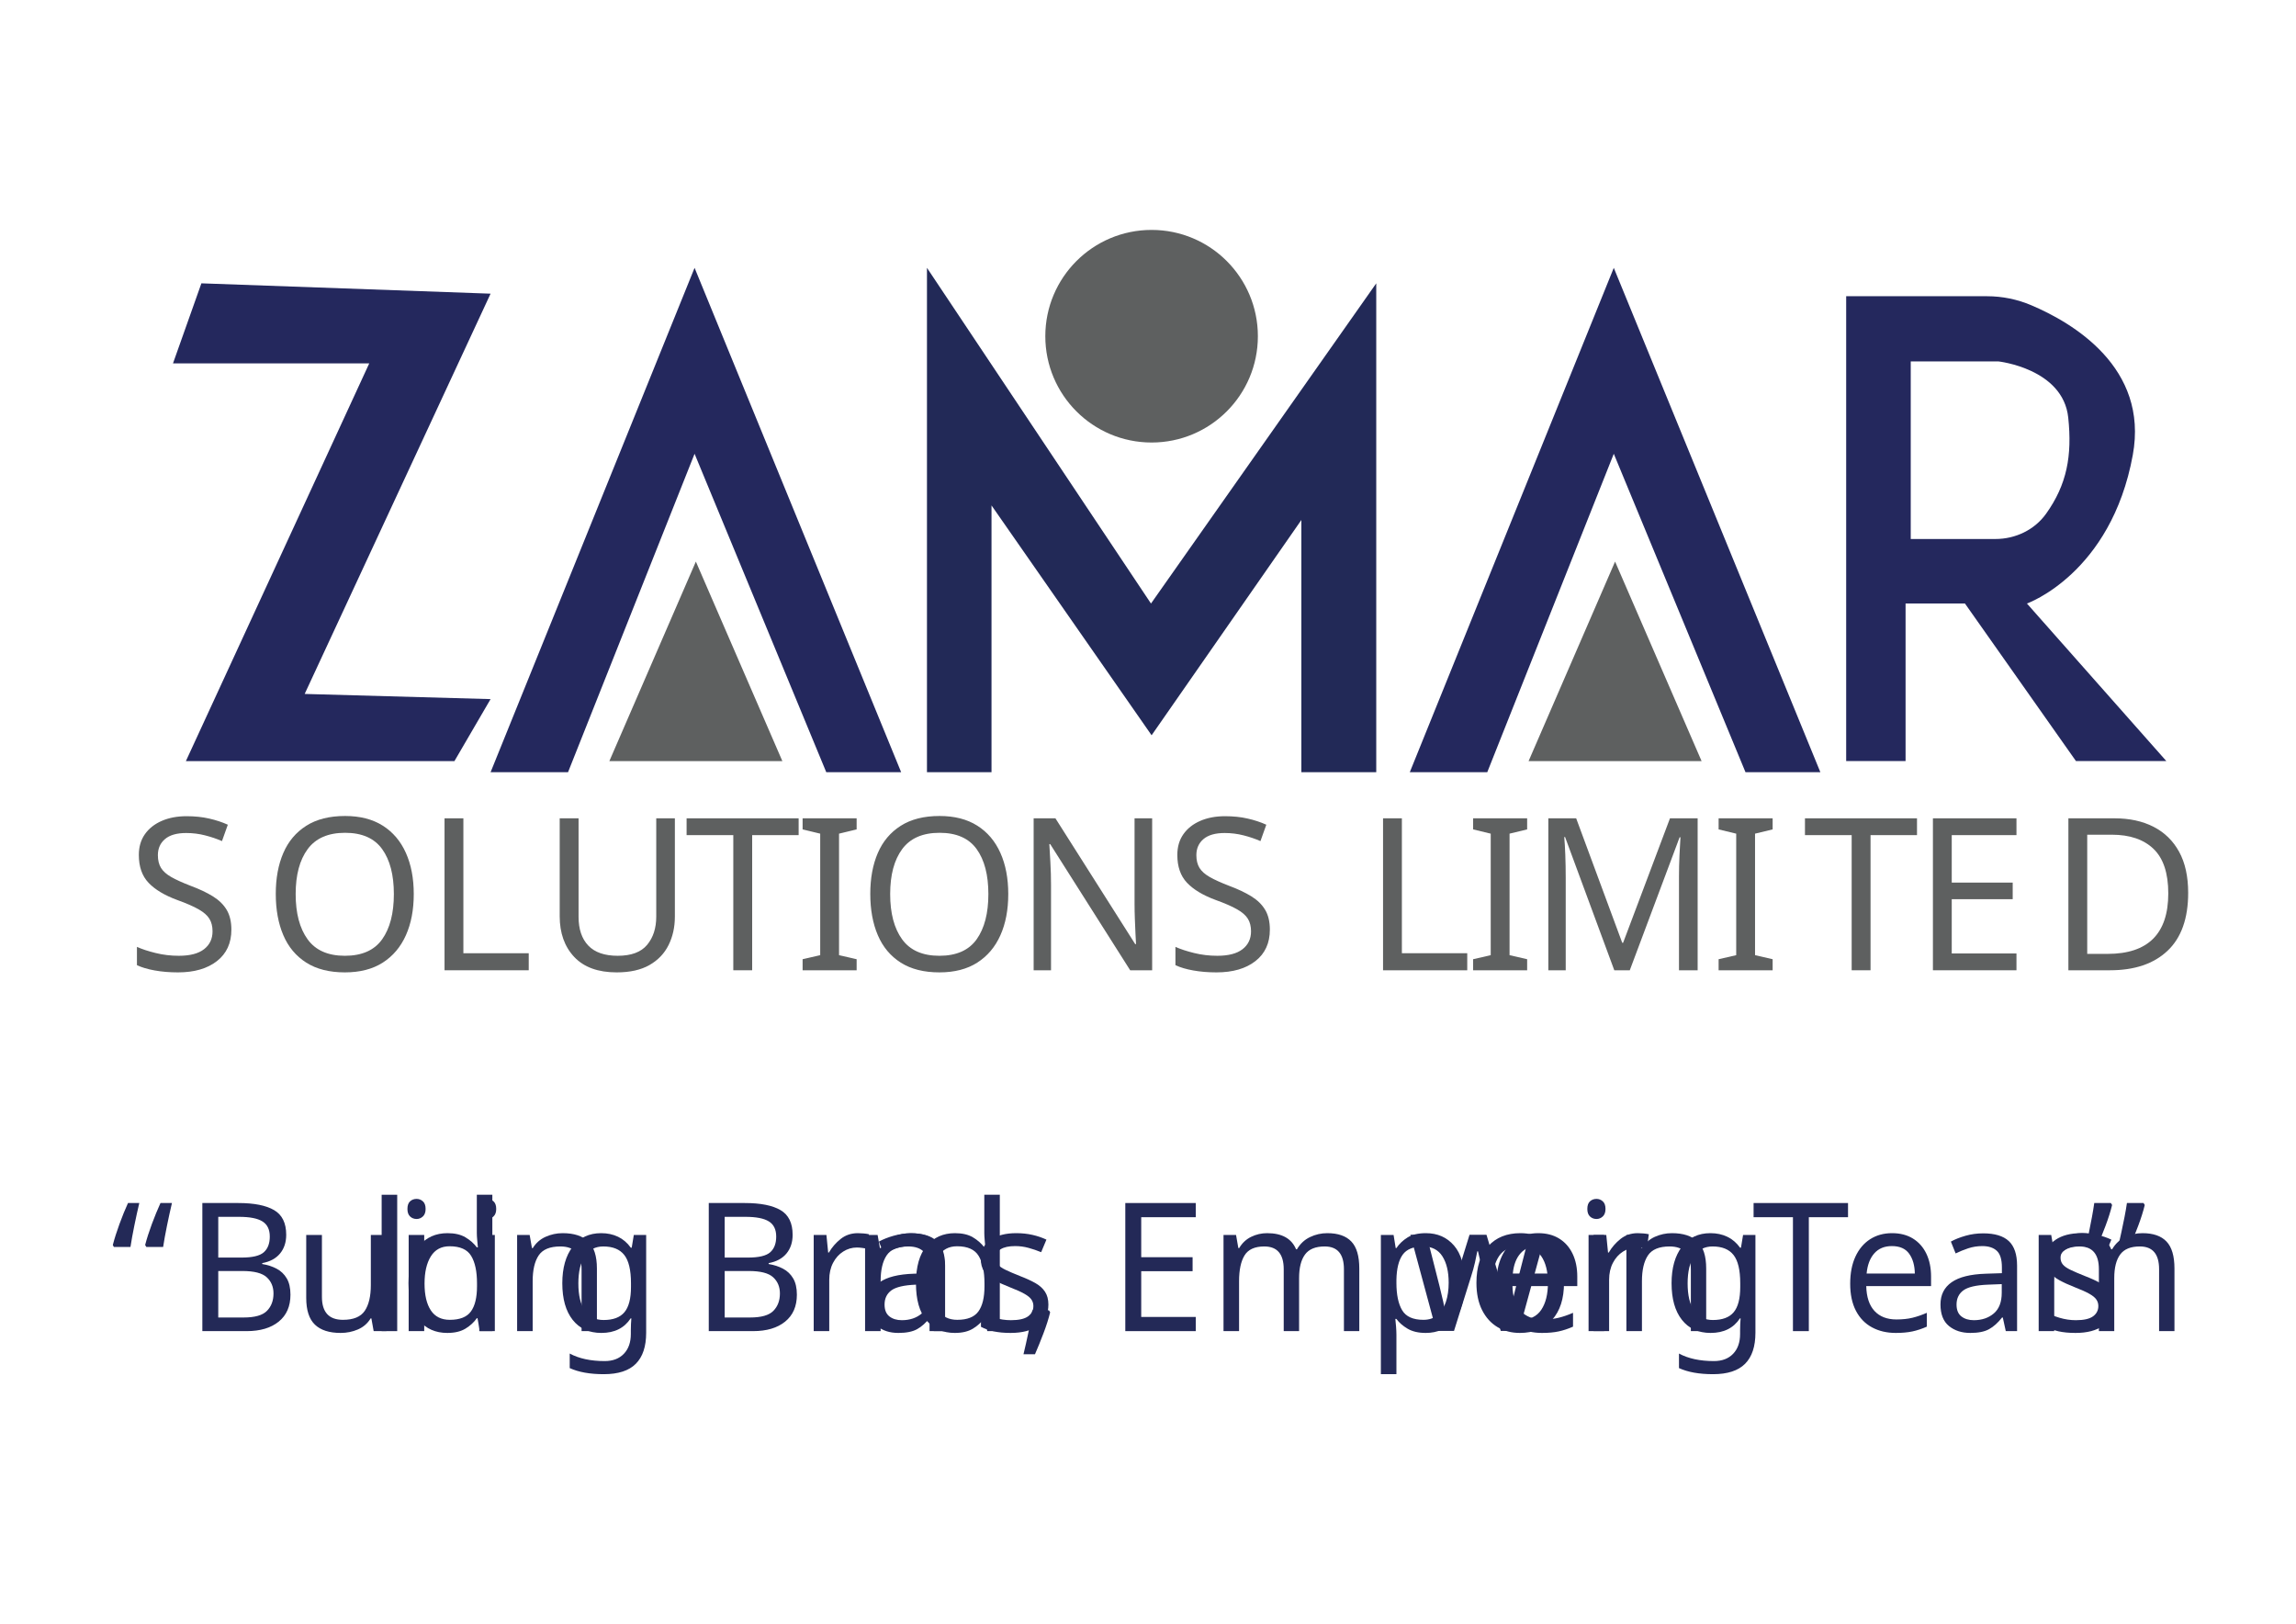
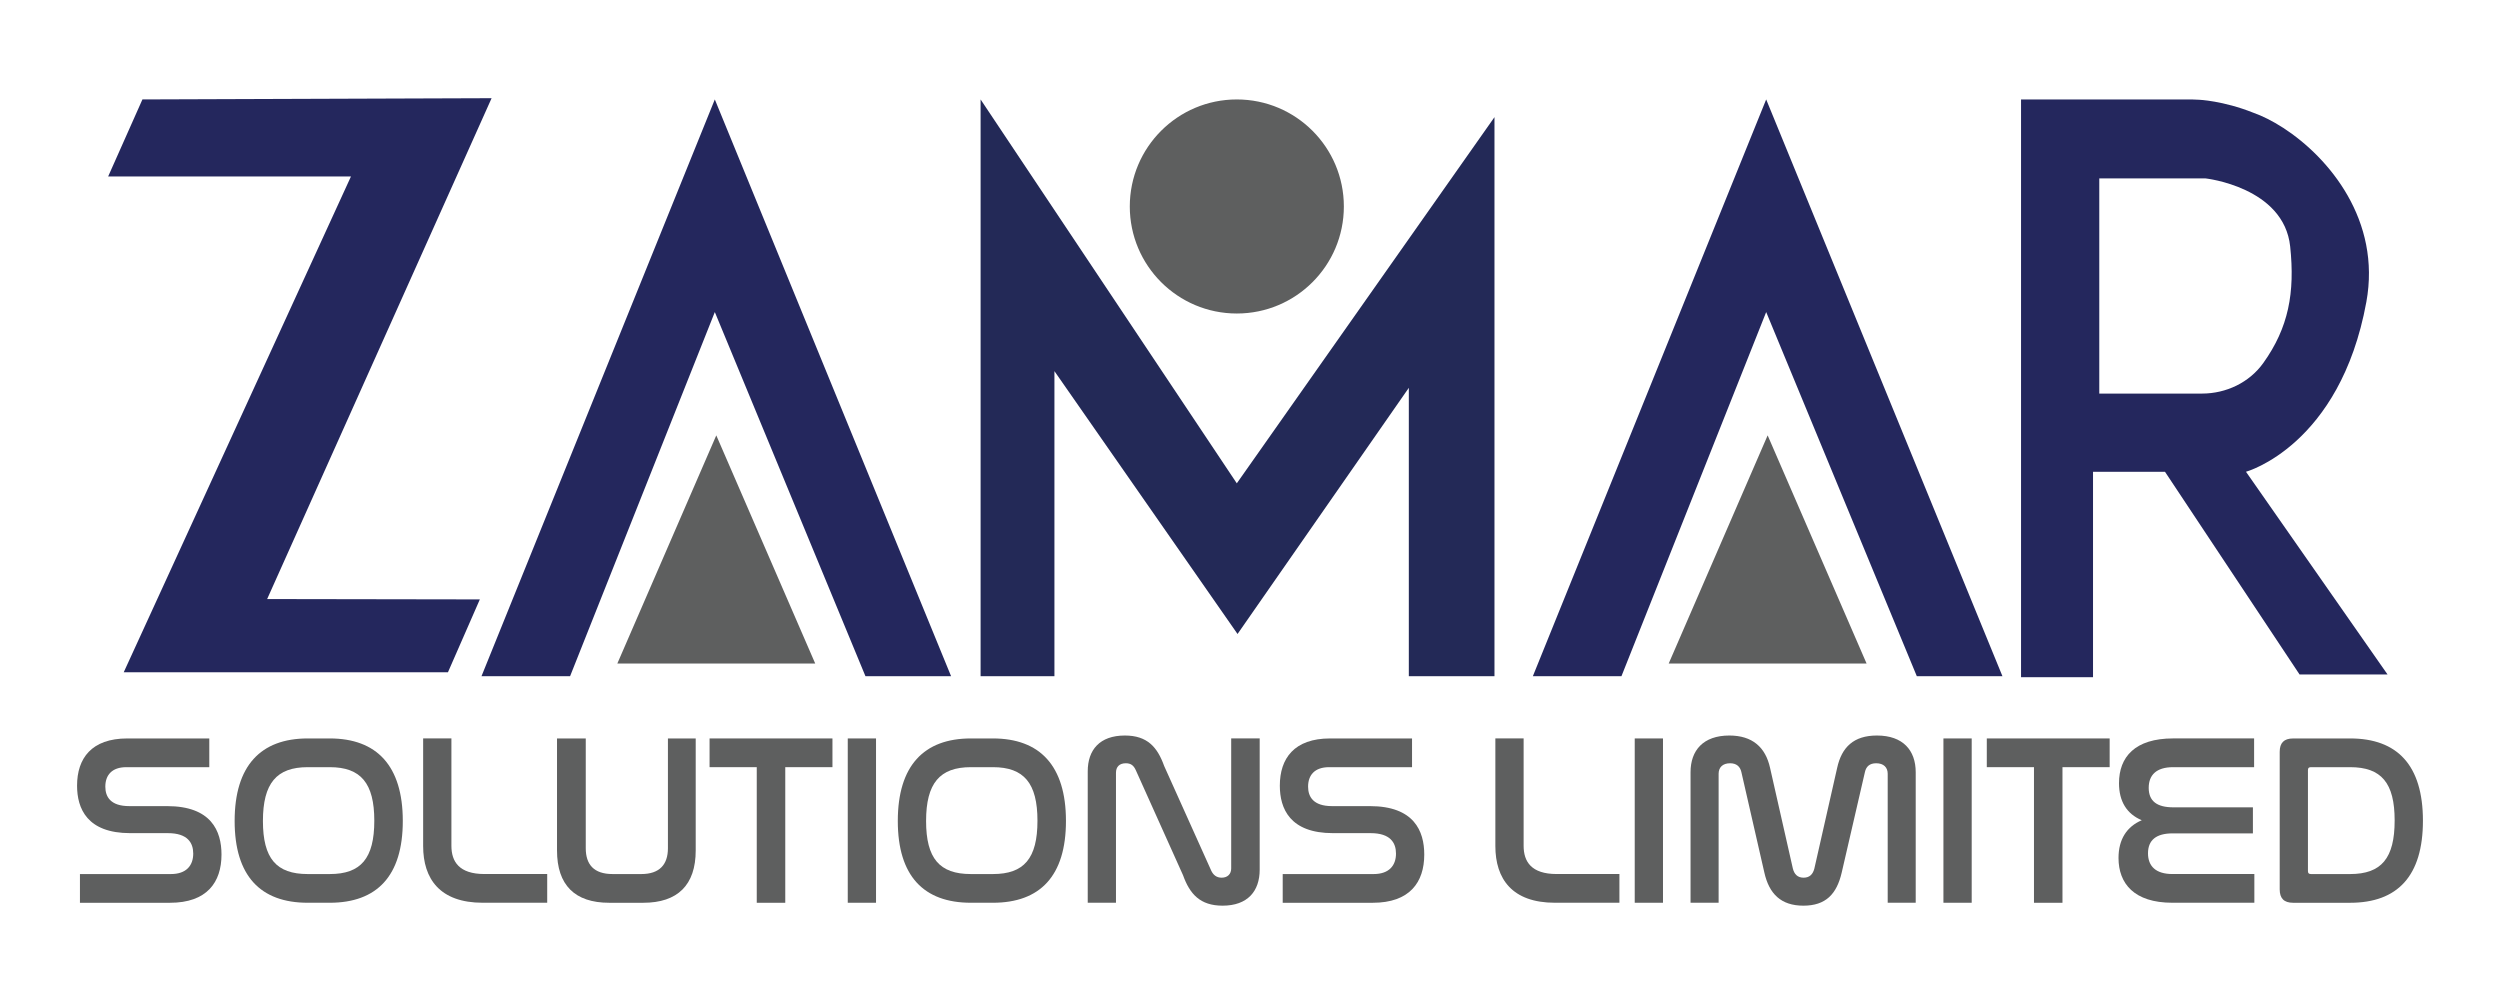
- <svg xmlns="http://www.w3.org/2000/svg" version="1.1" id="Layer_1" x="0px" y="0px" viewBox="0 0 1190.55 841.89" style="enable-background:new 0 0 1190.55 841.89;" xml:space="preserve">
+ <svg xmlns="http://www.w3.org/2000/svg" version="1.1" id="Layer_1" x="0px" y="0px" viewBox="0 0 1190.55 478.07" style="enable-background:new 0 0 1190.55 478.07;" xml:space="preserve">
  <style type="text/css">
- 	.st0{fill:#232957;}
- 	.st1{font-family:'BrushScriptMT';}
- 	.st2{font-size:91.544px;}
- 	.st3{letter-spacing:-4;}
- 	.st4{letter-spacing:-5;}
- 	.st5{letter-spacing:-10;}
- 	.st6{letter-spacing:-6;}
- 	.st7{fill:#24285D;}
- 	.st8{fill:#5E6060;}
- 	.st9{fill:#222957;}
- 	.st10{font-family:'NasalizationRg-Regular';}
- 	.st11{font-size:108.578px;}
- 	.st12{letter-spacing:-7;}
+ 	.st0{fill:#24275D;}
+ 	.st1{fill:#5E5F5F;}
+ 	.st2{fill:#232957;}
</style>
  <g>
-     <text transform="matrix(1 0 0 1.0161 57.4019 690.1172)">
-       <tspan x="0" y="0" class="st0 st1 st2 st3">“</tspan>
-       <tspan x="38.65" y="0" class="st0 st1 st2 st3">Bui</tspan>
-       <tspan x="132.72" y="0" class="st0 st1 st2 st3">l</tspan>
-       <tspan x="149.38" y="0" class="st0 st1 st2 st3">d</tspan>
-       <tspan x="183.34" y="0" class="st0 st1 st2 st3">in</tspan>
-       <tspan x="229.14" y="0" class="st0 st1 st2 st3">g Bra</tspan>
-       <tspan x="383.39" y="0" class="st0 st1 st2 st3">n</tspan>
-       <tspan x="412.52" y="0" class="st0 st1 st2 st3">d</tspan>
-       <tspan x="446.49" y="0" class="st0 st1 st2 st4">s</tspan>
-       <tspan x="469.56" y="0" class="st0 st1 st2 st3">,</tspan>
-       <tspan x="495.74" y="0" class="st0 st1 st2 st3"> </tspan>
-       <tspan x="517.23" y="0" class="st0 st1 st2 st3">E</tspan>
-       <tspan x="569.25" y="0" class="st0 st1 st2 st3">mpo</tspan>
-       <tspan x="672.92" y="0" class="st0 st1 st2 st3">w</tspan>
-       <tspan x="713.5" y="0" class="st0 st1 st2 st3">er</tspan>
-       <tspan x="758.54" y="0" class="st0 st1 st2 st3">in</tspan>
-       <tspan x="804.33" y="0" class="st0 st1 st2 st3">g</tspan>
-       <tspan x="835.34" y="0" class="st0 st1 st2 st5"> </tspan>
-       <tspan x="850.97" y="0" class="st0 st1 st2 st6">T</tspan>
-       <tspan x="896.95" y="0" class="st0 st1 st2 st3">eam</tspan>
-       <tspan x="998.7" y="0" class="st0 st1 st2 st3">s</tspan>
-       <tspan x="1022.96" y="0" class="st0 st1 st2">”</tspan>
-     </text>
-     <polygon class="st7" points="104.43,146.89 89.7,188.4 191.46,188.4 96.39,394.59 235.64,394.59 254.38,362.45 157.98,359.77    254.38,152.25  " />
-     <polygon class="st7" points="360.16,138.86 254.39,400.33 294.55,400.33 360.16,235.26 428.44,400.33 467.27,400.33  " />
-     <polygon class="st8" points="315.97,394.59 360.83,291.15 405.68,394.59  " />
-     <polygon class="st7" points="836.8,138.86 731.03,400.33 771.2,400.33 836.8,235.26 905.09,400.33 943.91,400.33  " />
-     <polygon class="st8" points="792.62,394.59 837.47,291.15 882.33,394.59  " />
-     <polygon class="st9" points="480.66,400.33 480.66,138.86 596.82,312.9 713.63,146.89 713.63,400.33 674.8,400.33 674.8,269.59    597.14,381.2 514.13,262.03 514.13,400.33  " />
-     <path class="st7" d="M1051.03,312.89c0,0,43.61-15.37,54.89-76.98c8.32-45.43-31.3-68.63-52.69-77.68   c-7.24-3.06-15-4.65-22.86-4.65H957.3v241h30.8v-81.69h30.79l57.57,81.69h46.86L1051.03,312.89z M990.78,279.44v-92.06h45.52   c0,0,33.47,3.69,36.15,29.13c2.08,19.79-0.69,34.71-11.48,49.82c-6,8.4-15.92,13.11-26.25,13.11H990.78z" />
-     <text transform="matrix(1 0 0 1.0161 65.4761 503.0312)">
-       <tspan x="0" y="0" class="st8 st10 st11 st4">S</tspan>
-       <tspan x="70.9" y="0" class="st8 st10 st11 st3">O</tspan>
-       <tspan x="154.5" y="0" class="st8 st10 st11 st12">L</tspan>
-       <tspan x="214.98" y="0" class="st8 st10 st11 st3">U</tspan>
-       <tspan x="289.47" y="0" class="st8 st10 st11 st4">T</tspan>
-       <tspan x="346.36" y="0" class="st8 st10 st11 st3">IONS</tspan>
-       <tspan x="617.26" y="0" class="st8 st10 st11 st4"> </tspan>
-       <tspan x="641.15" y="0" class="st8 st10 st11 st3">LIMI</tspan>
-       <tspan x="869.38" y="0" class="st8 st10 st11 st4">T</tspan>
-       <tspan x="926.27" y="0" class="st8 st10 st11 st3">E</tspan>
-       <tspan x="996.52" y="0" class="st8 st10 st11">D</tspan>
-     </text>
-     <path class="st8" d="M652.25,174.31c0,30.44-24.67,55.11-55.11,55.11c-30.44,0-55.11-24.67-55.11-55.11   c0-30.44,24.67-55.11,55.11-55.11C627.58,119.2,652.25,143.87,652.25,174.31" />
+     <polygon class="st0" points="67.83,47.35 51.5,84.05 167.13,84.05 58.92,320.15 213.32,320.15 228.51,285.45 127.22,285.28    234.11,46.76  " />
+     <polygon class="st0" points="340.41,47.35 229.3,322.01 271.49,322.01 340.41,148.61 412.14,322.01 452.92,322.01  " />
+     <polygon class="st1" points="293.99,315.98 341.11,207.33 388.22,315.98  " />
+     <polygon class="st0" points="841.09,47.35 729.98,322.01 772.17,322.01 841.09,148.61 912.82,322.01 953.6,322.01  " />
+     <polygon class="st1" points="794.67,315.98 841.79,207.33 888.9,315.98  " />
+     <path class="st1" d="M538.03,98.33c0,28.15,22.82,50.97,50.97,50.97c28.15,0,50.97-22.82,50.97-50.97   c0-28.15-22.82-50.97-50.97-50.97C560.85,47.35,538.03,70.18,538.03,98.33" />
+     <polygon class="st2" points="466.98,322.02 466.98,47.36 588.99,230.17 711.7,55.79 711.7,322.02 670.91,322.02 670.91,184.69    589.34,301.92 502.14,176.74 502.14,322.02  " />
+     <path class="st1" d="M99.67,351.66v13.68H60.19c-6.95,0-10.03,3.83-10.03,9.28c0,4.75,2.4,9.27,11.41,9.27h18.02   c20.99,0,25.89,11.82,25.89,23.07c0,13.22-6.95,22.96-24.52,22.96H38.07v-13.68h43.34c7.3,0,10.61-4.06,10.61-9.74   c0-5.1-2.63-9.74-12.09-9.74H62.02c-20.53,0-25.32-11.71-25.32-22.61c0-12.98,6.84-22.49,23.96-22.49H99.67z" />
+     <path class="st1" d="M157.03,351.66c22.36,0,34.79,12.98,34.79,39.3c0,26.19-12.32,38.95-34.79,38.95h-10.5   c-22.47,0-34.79-12.76-34.79-38.95c0-26.32,12.44-39.3,34.79-39.3H157.03z M146.54,365.34c-14.83,0-21.33,7.65-21.33,25.63   c0,17.85,6.39,25.27,21.33,25.27h10.5c14.82,0,21.21-7.42,21.21-25.39c0-17.86-6.39-25.51-21.21-25.51H146.54z" />
+     <path class="st1" d="M214.97,351.66v51.12c0,7.54,3.66,13.45,15.74,13.45h29.88v13.68h-30.68c-20.42,0-28.4-11.36-28.4-27.02   v-51.24H214.97z" />
+     <path class="st1" d="M278.95,351.66v52.29c0,7.76,3.88,12.29,12.78,12.29h13.69c8.67,0,12.66-4.53,12.66-12.29v-52.29h13.23v53.33   c0,16.46-8.56,24.93-24.99,24.93h-16.19c-16.43,0-24.87-8.46-24.87-24.93v-53.33H278.95z" />
+     <polygon class="st1" points="396.43,351.66 396.43,365.34 373.96,365.34 373.96,429.92 360.38,429.92 360.38,365.34 337.91,365.34    337.91,351.66  " />
+     <rect x="403.72" y="351.66" class="st1" width="13.46" height="78.25" />
+     <path class="st1" d="M472.84,351.66c22.36,0,34.79,12.98,34.79,39.3c0,26.19-12.32,38.95-34.79,38.95h-10.5   c-22.47,0-34.79-12.76-34.79-38.95c0-26.32,12.44-39.3,34.79-39.3H472.84z M462.35,365.34c-14.83,0-21.33,7.65-21.33,25.63   c0,17.85,6.39,25.27,21.33,25.27h10.5c14.82,0,21.21-7.42,21.21-25.39c0-17.86-6.39-25.51-21.21-25.51H462.35z" />
+     <path class="st1" d="M531.46,429.91H518v-62.6c0-10.2,5.71-17.04,17.68-17.04c10.72,0,15.51,5.56,18.71,14.49l22.47,49.96   c0.91,1.86,2.39,3.25,4.9,3.25c2.85,0,4.56-1.74,4.56-4.41v-61.91h13.57v62.49c0,10.31-5.81,17.16-17.67,17.16   c-10.72,0-15.63-5.57-18.83-14.49l-22.47-49.97c-1.02-2.32-2.39-3.36-4.79-3.36c-3.08,0-4.68,1.74-4.68,4.52V429.91z" />
+     <path class="st1" d="M672.44,351.66v13.68h-39.47c-6.95,0-10.03,3.83-10.03,9.28c0,4.75,2.4,9.27,11.41,9.27h18.02   c20.99,0,25.89,11.82,25.89,23.07c0,13.22-6.95,22.96-24.52,22.96h-42.89v-13.68h43.34c7.3,0,10.61-4.06,10.61-9.74   c0-5.1-2.63-9.74-12.09-9.74h-17.91c-20.53,0-25.32-11.71-25.32-22.61c0-12.98,6.84-22.49,23.96-22.49H672.44z" />
+     <path class="st1" d="M725.58,351.66v51.12c0,7.54,3.66,13.45,15.74,13.45h29.88v13.68h-30.68c-20.42,0-28.4-11.36-28.4-27.02   v-51.24H725.58z" />
+     <rect x="778.49" y="351.66" class="st1" width="13.46" height="78.25" />
+     <path class="st1" d="M818.41,429.91h-13.34v-62.14c0-10.43,6.04-17.5,18.48-17.5c10.95,0,17.22,5.56,19.39,15.41l10.84,47.88   c0.68,2.78,2.28,4.41,5.13,4.41c2.85,0,4.45-1.62,5.14-4.41l10.84-47.88c2.16-9.85,7.87-15.41,18.94-15.41   c12.43,0,18.47,7.07,18.47,17.5v62.14h-13.34v-61.44c0-3.02-1.94-4.99-5.48-4.99c-3.19,0-4.79,1.62-5.36,4.17l-11.06,47.88   c-2.39,10.31-7.64,15.77-18.25,15.77c-10.72,0-16.32-5.68-18.59-15.77l-10.95-47.88c-0.57-2.55-2.28-4.17-5.36-4.17   c-3.53,0-5.47,1.97-5.47,4.99V429.91z" />
+     <rect x="925.5" y="351.66" class="st1" width="13.46" height="78.25" />
+     <polygon class="st1" points="1004.66,351.66 1004.66,365.34 982.19,365.34 982.19,429.92 968.62,429.92 968.62,365.34    946.15,365.34 946.15,351.66  " />
+     <path class="st1" d="M1073.45,351.66v13.68h-38.55c-8.1,0-11.64,3.83-11.64,9.86c0,6.37,3.99,9.27,11.75,9.27h37.87v12.4h-38.21   c-7.76,0-11.75,3.13-11.75,9.5c0,6.15,3.76,9.86,11.63,9.86h39.02v13.68h-39.02c-18.25,0-25.67-9.16-25.67-21.33   c0-8.93,4-14.96,11.07-17.97c-7.19-3.02-10.84-9.05-10.84-17.63c0-12.52,7.64-21.33,25.78-21.33H1073.45z" />
+     <path class="st1" d="M1119.18,351.66c22.46,0,34.67,12.75,34.67,39.19c0,26.31-12.09,39.07-34.67,39.07h-27.15   c-4.34,0-6.39-2.09-6.39-6.38v-65.5c0-4.28,2.05-6.37,6.39-6.37H1119.18z M1099.09,414.84c0,1.04,0.46,1.4,1.49,1.4h18.59   c14.94,0,21.21-7.54,21.21-25.51c0-17.85-6.28-25.39-21.21-25.39h-18.59c-1.03,0-1.49,0.35-1.49,1.4V414.84z" />
+     <path class="st0" d="M1069.58,224.66c0,0,44.76-12.25,57.32-80.83c7.1-38.77-17.59-68.65-39.46-82.86h0.02   c-0.09-0.06-0.19-0.11-0.29-0.17c-5-3.22-9.83-5.62-14.1-7.12c-14.42-5.75-26.02-6.19-26.02-6.19l0.01,0.01   c-1.16-0.09-2.27-0.14-3.27-0.14h-81.33v275.15h34.28v-97.84h34.27l64.08,96.52h41.9L1069.58,224.66z M999.72,187.43V84.97h50.67   c0,0,37.26,4.11,40.24,32.42c2.32,22.03-0.77,38.64-12.78,55.45c-6.67,9.35-17.72,14.59-29.21,14.59H999.72z" />
  </g>
</svg>
